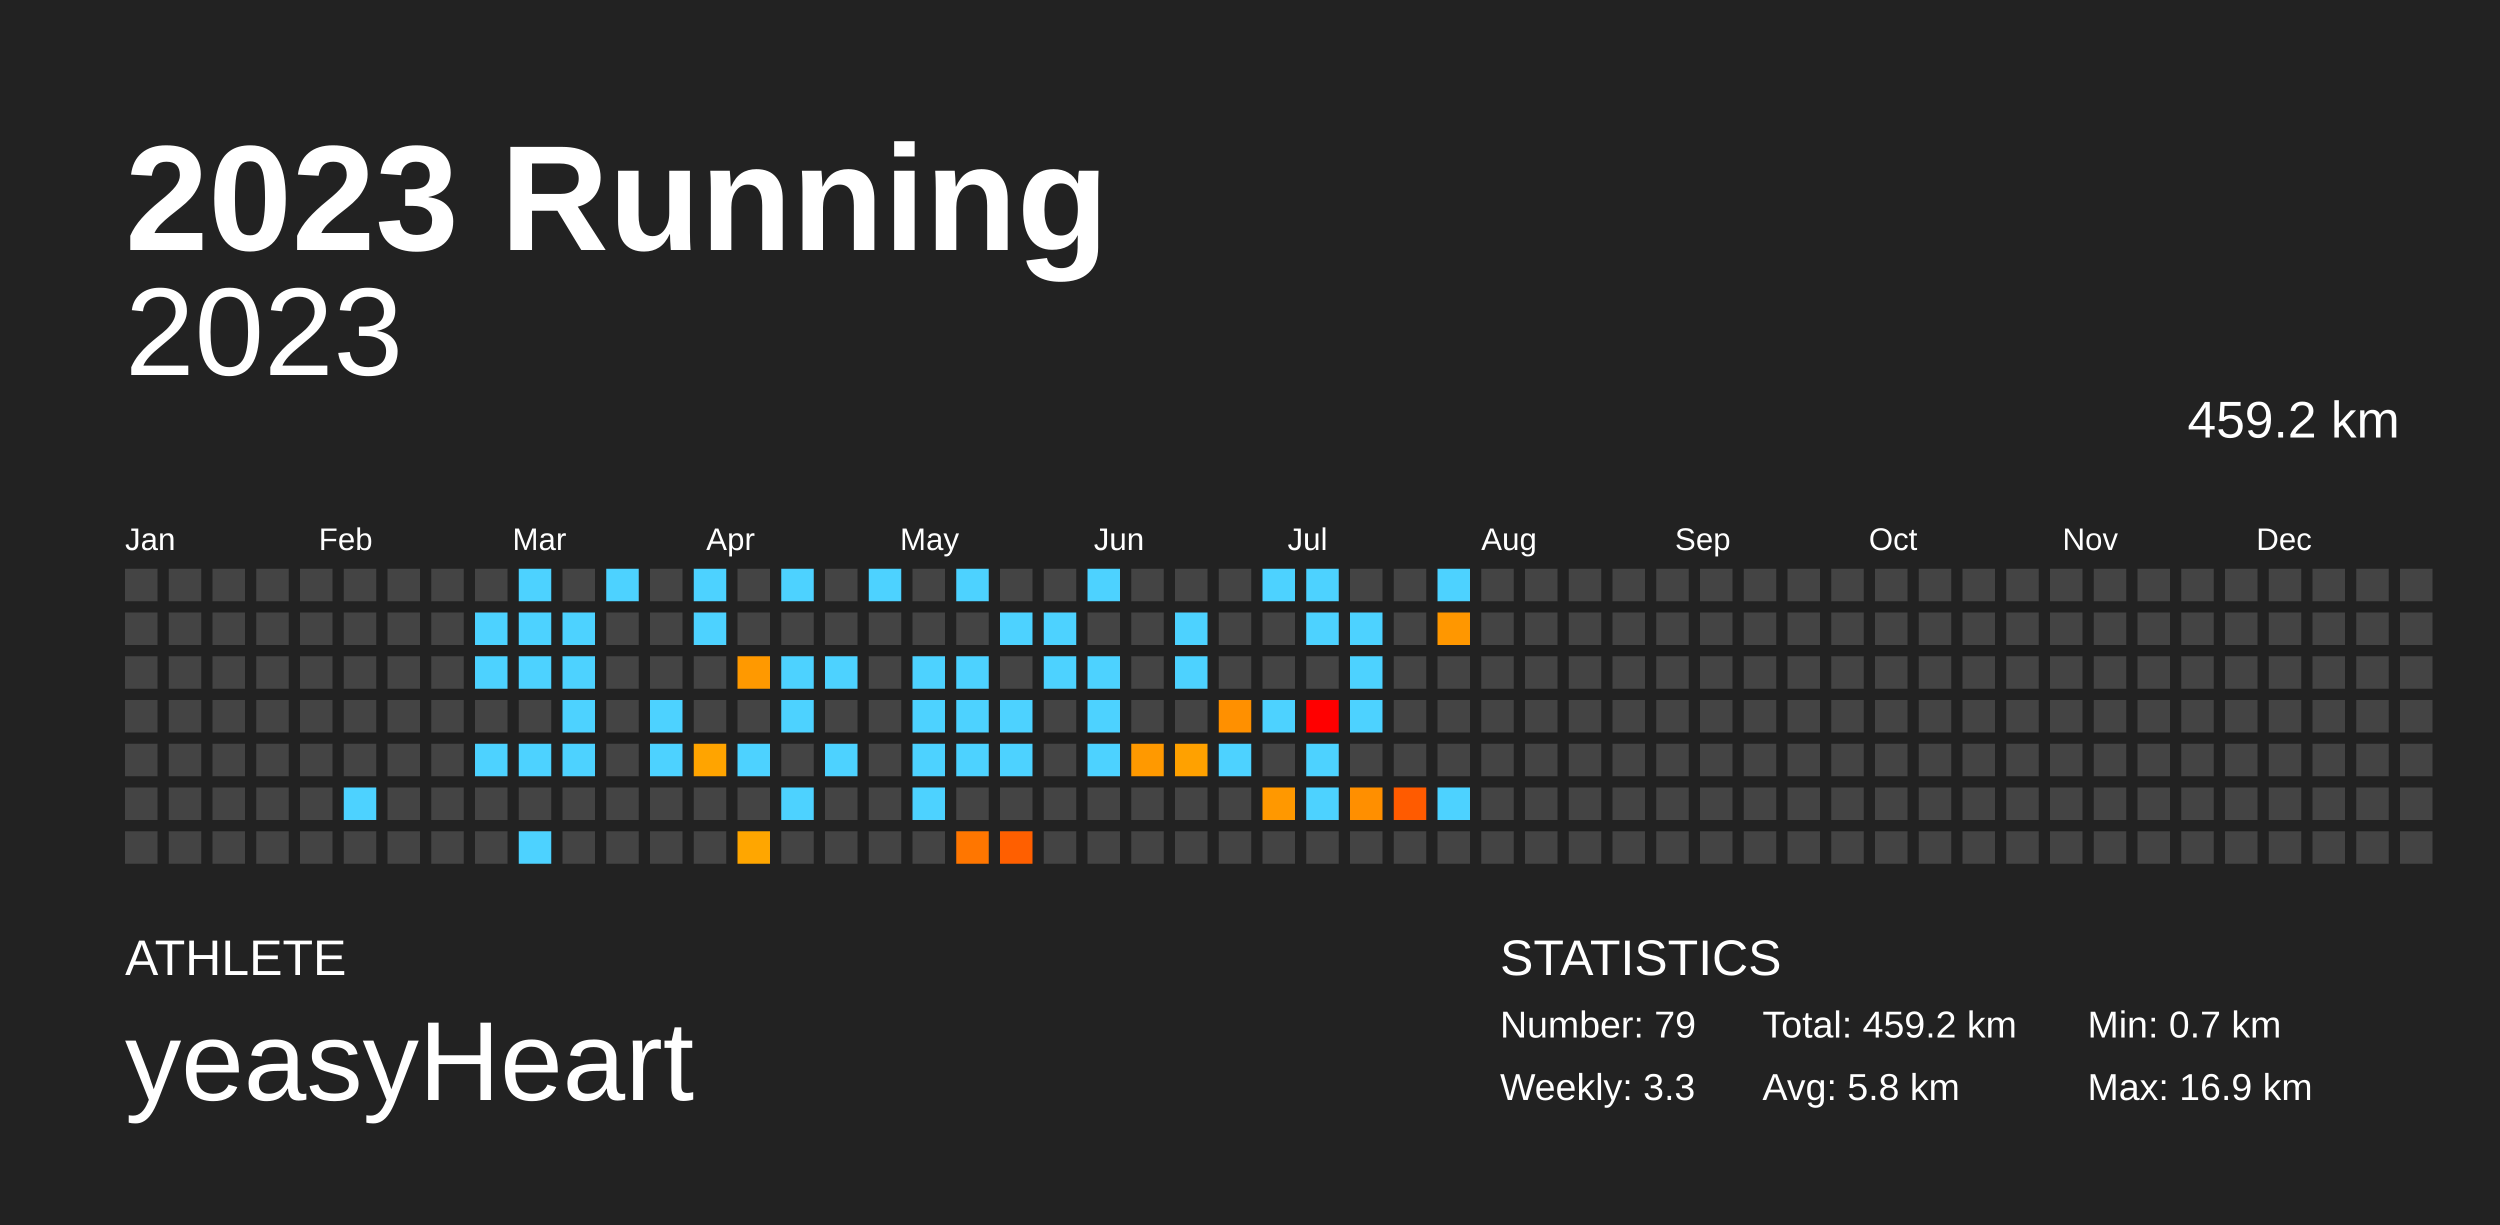
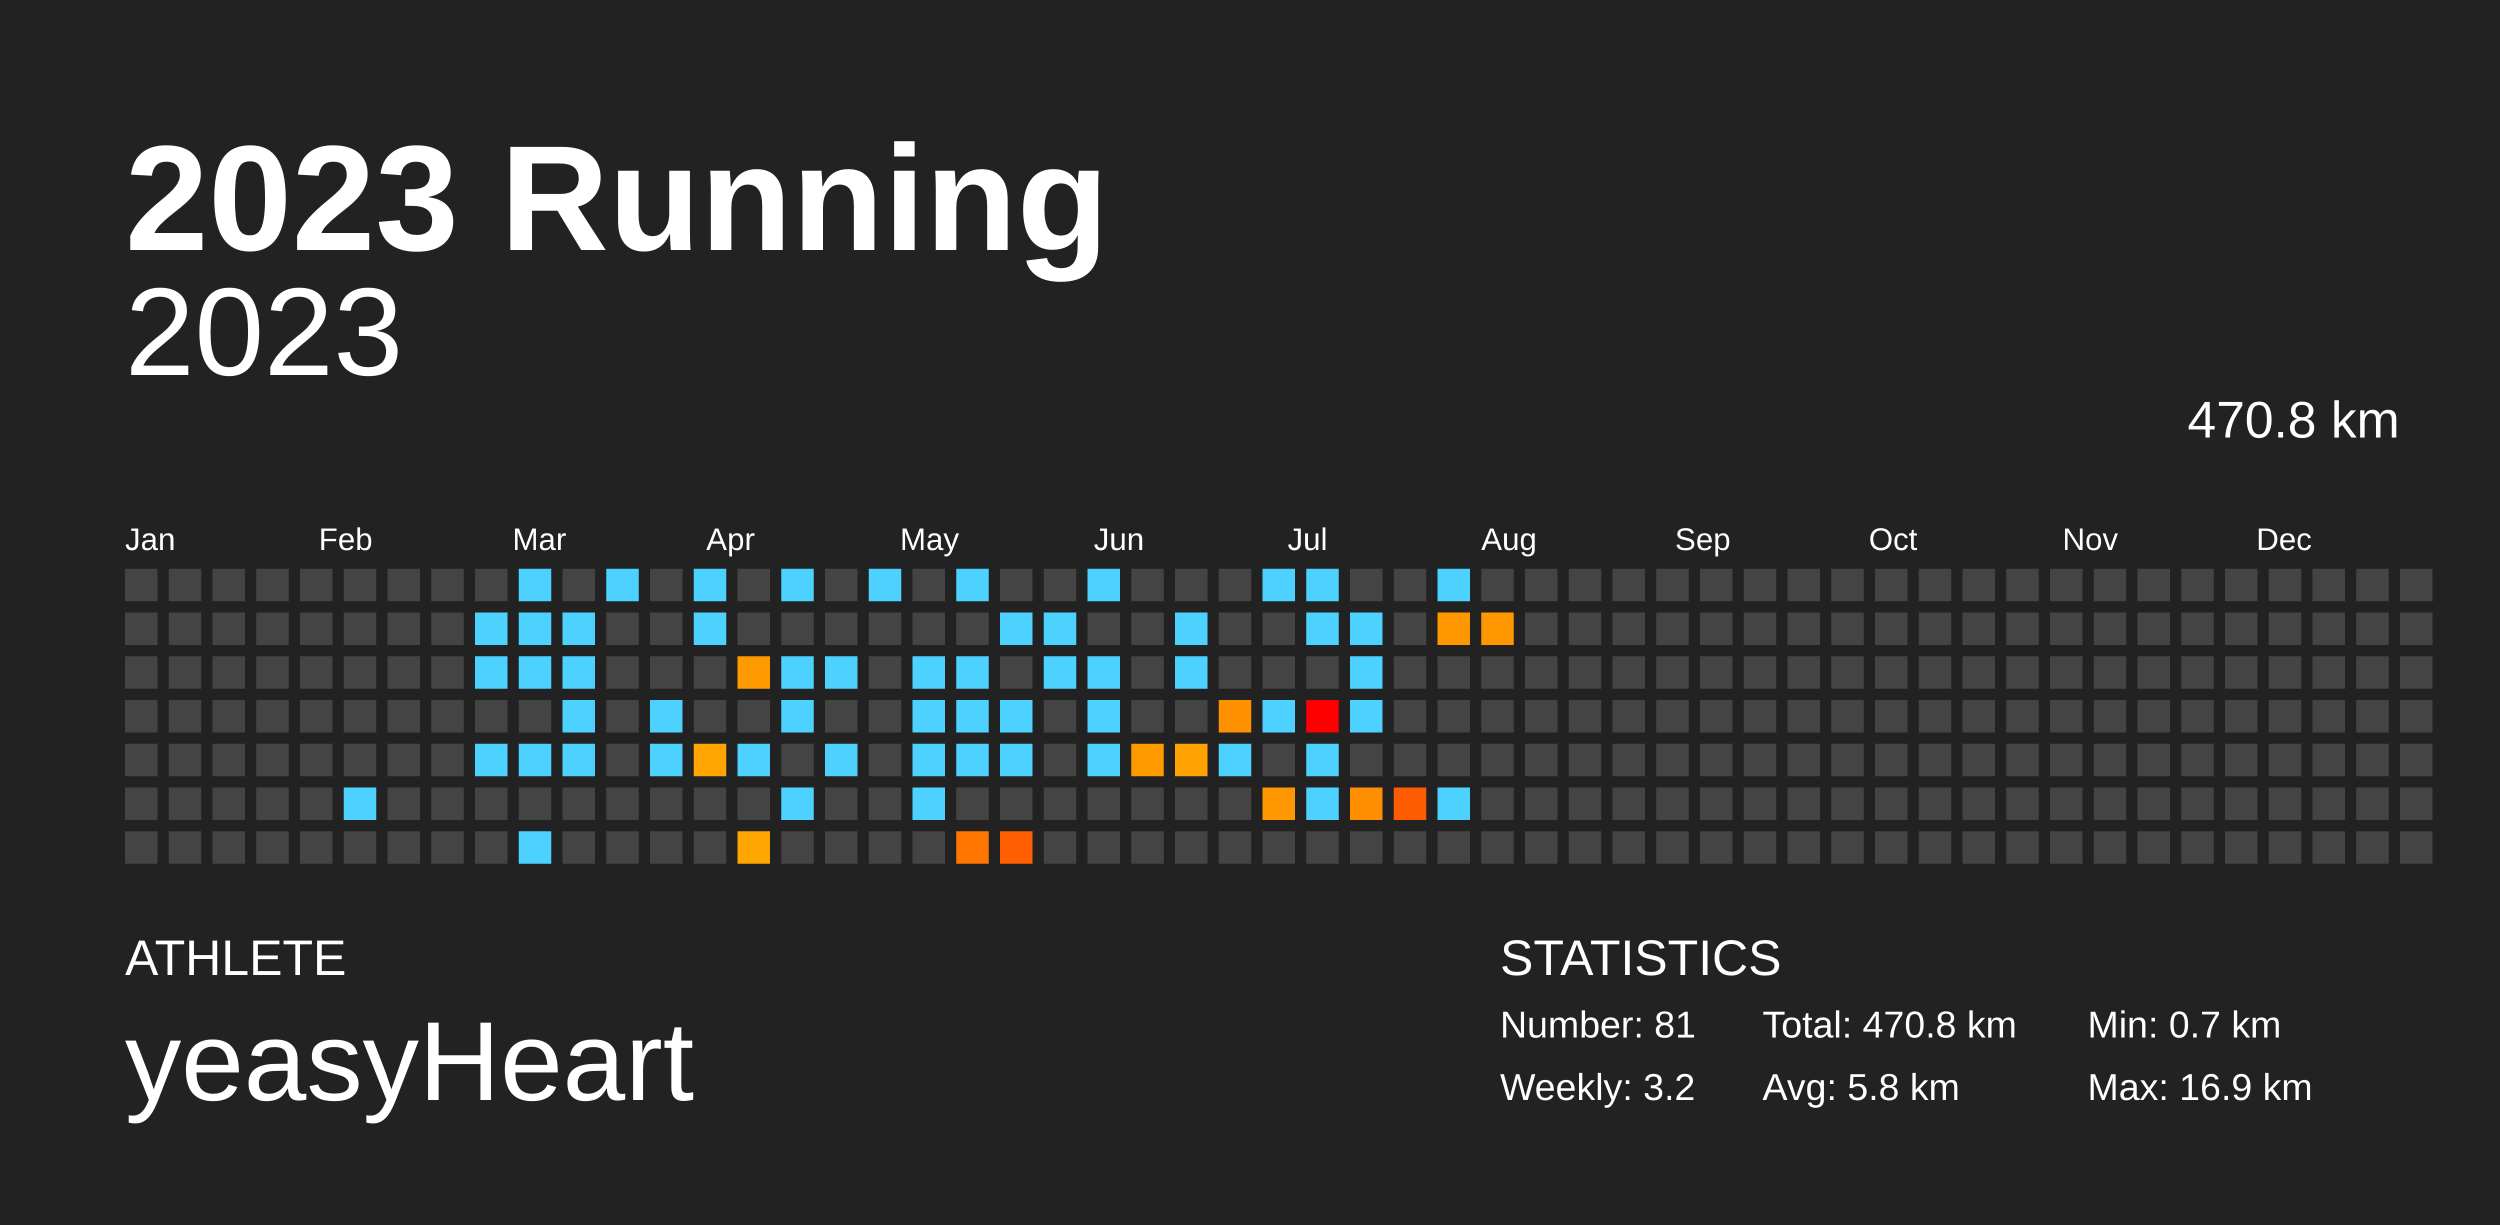
<svg xmlns="http://www.w3.org/2000/svg" baseProfile="full" height="98mm" version="1.1" viewBox="0,0,200,98" width="200mm">
  <defs />
  <rect fill="#222222" height="98" width="200" x="0" y="0" />
  <text fill="#FFFFFF" style="font-size:12px; font-family:Arial; font-weight:bold;" x="10" y="20">2023 Running</text>
  <text fill="#FFFFFF" style="font-size:4px; font-family:Arial" x="10" y="78">ATHLETE</text>
  <text fill="#FFFFFF" style="font-size:9px; font-family:Arial" x="10" y="88">yeasyHeart</text>
  <text fill="#FFFFFF" style="font-size:4px; font-family:Arial" x="120" y="78">STATISTICS</text>
-   <text fill="#FFFFFF" style="font-size:3px; font-family:Arial" x="120" y="83">Number: 79</text>
-   <text fill="#FFFFFF" style="font-size:3px; font-family:Arial" x="120" y="88">Weekly: 3.3</text>
-   <text fill="#FFFFFF" style="font-size:3px; font-family:Arial" x="141" y="83">Total: 459.2 km</text>
+   <text fill="#FFFFFF" style="font-size:3px; font-family:Arial" x="120" y="83">Number: 81</text>
+   <text fill="#FFFFFF" style="font-size:3px; font-family:Arial" x="120" y="88">Weekly: 3.2</text>
+   <text fill="#FFFFFF" style="font-size:3px; font-family:Arial" x="141" y="83">Total: 470.8 km</text>
  <text fill="#FFFFFF" style="font-size:3px; font-family:Arial" x="141" y="88">Avg: 5.8 km</text>
  <text fill="#FFFFFF" style="font-size:3px; font-family:Arial" x="167" y="83">Min: 0.7 km</text>
  <text fill="#FFFFFF" style="font-size:3px; font-family:Arial" x="167" y="88">Max: 16.9 km</text>
  <text alignment-baseline="hanging" fill="#FFFFFF" style="font-size:10.0px; font-family:Arial;" x="10" y="30">2023</text>
-   <text alignment-baseline="hanging" fill="#FFFFFF" style="font-size:4.125px; font-family:Arial;" x="175" y="35">459.2 km</text>
+   <text alignment-baseline="hanging" fill="#FFFFFF" style="font-size:4.125px; font-family:Arial;" x="175" y="35">470.8 km</text>
  <text fill="#FFFFFF" style="font-size:2.5px; font-family:Arial" x="10.0" y="44">Jan</text>
  <text fill="#FFFFFF" style="font-size:2.5px; font-family:Arial" x="25.5" y="44">Feb</text>
  <text fill="#FFFFFF" style="font-size:2.5px; font-family:Arial" x="41.0" y="44">Mar</text>
  <text fill="#FFFFFF" style="font-size:2.5px; font-family:Arial" x="56.5" y="44">Apr</text>
  <text fill="#FFFFFF" style="font-size:2.5px; font-family:Arial" x="72.0" y="44">May</text>
  <text fill="#FFFFFF" style="font-size:2.5px; font-family:Arial" x="87.5" y="44">Jun</text>
  <text fill="#FFFFFF" style="font-size:2.5px; font-family:Arial" x="103.0" y="44">Jul</text>
  <text fill="#FFFFFF" style="font-size:2.5px; font-family:Arial" x="118.5" y="44">Aug</text>
  <text fill="#FFFFFF" style="font-size:2.5px; font-family:Arial" x="134.0" y="44">Sep</text>
  <text fill="#FFFFFF" style="font-size:2.5px; font-family:Arial" x="149.5" y="44">Oct</text>
  <text fill="#FFFFFF" style="font-size:2.5px; font-family:Arial" x="165.0" y="44">Nov</text>
  <text fill="#FFFFFF" style="font-size:2.5px; font-family:Arial" x="180.5" y="44">Dec</text>
  <rect fill="#444444" height="2.6" width="2.6" x="10.0" y="45.5" />
  <rect fill="#444444" height="2.6" width="2.6" x="10.0" y="49.0" />
  <rect fill="#444444" height="2.6" width="2.6" x="10.0" y="52.5" />
  <rect fill="#444444" height="2.6" width="2.6" x="10.0" y="56.0" />
  <rect fill="#444444" height="2.6" width="2.6" x="10.0" y="59.5" />
  <rect fill="#444444" height="2.6" width="2.6" x="10.0" y="63.0" />
  <rect fill="#444444" height="2.6" width="2.6" x="10.0" y="66.5" />
  <rect fill="#444444" height="2.6" width="2.6" x="13.5" y="45.5" />
  <rect fill="#444444" height="2.6" width="2.6" x="13.5" y="49.0" />
  <rect fill="#444444" height="2.6" width="2.6" x="13.5" y="52.5" />
  <rect fill="#444444" height="2.6" width="2.6" x="13.5" y="56.0" />
  <rect fill="#444444" height="2.6" width="2.6" x="13.5" y="59.5" />
  <rect fill="#444444" height="2.6" width="2.6" x="13.5" y="63.0" />
  <rect fill="#444444" height="2.6" width="2.6" x="13.5" y="66.5" />
  <rect fill="#444444" height="2.6" width="2.6" x="17.0" y="45.5" />
  <rect fill="#444444" height="2.6" width="2.6" x="17.0" y="49.0" />
  <rect fill="#444444" height="2.6" width="2.6" x="17.0" y="52.5" />
  <rect fill="#444444" height="2.6" width="2.6" x="17.0" y="56.0" />
  <rect fill="#444444" height="2.6" width="2.6" x="17.0" y="59.5" />
  <rect fill="#444444" height="2.6" width="2.6" x="17.0" y="63.0" />
  <rect fill="#444444" height="2.6" width="2.6" x="17.0" y="66.5" />
  <rect fill="#444444" height="2.6" width="2.6" x="20.5" y="45.5" />
  <rect fill="#444444" height="2.6" width="2.6" x="20.5" y="49.0" />
  <rect fill="#444444" height="2.6" width="2.6" x="20.5" y="52.5" />
  <rect fill="#444444" height="2.6" width="2.6" x="20.5" y="56.0" />
  <rect fill="#444444" height="2.6" width="2.6" x="20.5" y="59.5" />
  <rect fill="#444444" height="2.6" width="2.6" x="20.5" y="63.0" />
  <rect fill="#444444" height="2.6" width="2.6" x="20.5" y="66.5" />
  <rect fill="#444444" height="2.6" width="2.6" x="24.0" y="45.5" />
  <rect fill="#444444" height="2.6" width="2.6" x="24.0" y="49.0" />
  <rect fill="#444444" height="2.6" width="2.6" x="24.0" y="52.5" />
  <rect fill="#444444" height="2.6" width="2.6" x="24.0" y="56.0" />
  <rect fill="#444444" height="2.6" width="2.6" x="24.0" y="59.5" />
  <rect fill="#444444" height="2.6" width="2.6" x="24.0" y="63.0" />
  <rect fill="#444444" height="2.6" width="2.6" x="24.0" y="66.5" />
  <rect fill="#444444" height="2.6" width="2.6" x="27.5" y="45.5" />
  <rect fill="#444444" height="2.6" width="2.6" x="27.5" y="49.0" />
  <rect fill="#444444" height="2.6" width="2.6" x="27.5" y="52.5" />
  <rect fill="#444444" height="2.6" width="2.6" x="27.5" y="56.0" />
  <rect fill="#444444" height="2.6" width="2.6" x="27.5" y="59.5" />
  <rect fill="#4dd2ff" height="2.6" width="2.6" x="27.5" y="63.0" />
  <rect fill="#444444" height="2.6" width="2.6" x="27.5" y="66.5" />
  <rect fill="#444444" height="2.6" width="2.6" x="31.0" y="45.5" />
  <rect fill="#444444" height="2.6" width="2.6" x="31.0" y="49.0" />
  <rect fill="#444444" height="2.6" width="2.6" x="31.0" y="52.5" />
  <rect fill="#444444" height="2.6" width="2.6" x="31.0" y="56.0" />
  <rect fill="#444444" height="2.6" width="2.6" x="31.0" y="59.5" />
  <rect fill="#444444" height="2.6" width="2.6" x="31.0" y="63.0" />
  <rect fill="#444444" height="2.6" width="2.6" x="31.0" y="66.5" />
  <rect fill="#444444" height="2.6" width="2.6" x="34.5" y="45.5" />
  <rect fill="#444444" height="2.6" width="2.6" x="34.5" y="49.0" />
  <rect fill="#444444" height="2.6" width="2.6" x="34.5" y="52.5" />
  <rect fill="#444444" height="2.6" width="2.6" x="34.5" y="56.0" />
  <rect fill="#444444" height="2.6" width="2.6" x="34.5" y="59.5" />
  <rect fill="#444444" height="2.6" width="2.6" x="34.5" y="63.0" />
  <rect fill="#444444" height="2.6" width="2.6" x="34.5" y="66.5" />
  <rect fill="#444444" height="2.6" width="2.6" x="38.0" y="45.5" />
  <rect fill="#4dd2ff" height="2.6" width="2.6" x="38.0" y="49.0" />
  <rect fill="#4dd2ff" height="2.6" width="2.6" x="38.0" y="52.5" />
  <rect fill="#444444" height="2.6" width="2.6" x="38.0" y="56.0" />
  <rect fill="#4dd2ff" height="2.6" width="2.6" x="38.0" y="59.5" />
  <rect fill="#444444" height="2.6" width="2.6" x="38.0" y="63.0" />
  <rect fill="#444444" height="2.6" width="2.6" x="38.0" y="66.5" />
  <rect fill="#4dd2ff" height="2.6" width="2.6" x="41.5" y="45.5" />
  <rect fill="#4dd2ff" height="2.6" width="2.6" x="41.5" y="49.0" />
  <rect fill="#4dd2ff" height="2.6" width="2.6" x="41.5" y="52.5" />
  <rect fill="#444444" height="2.6" width="2.6" x="41.5" y="56.0" />
  <rect fill="#4dd2ff" height="2.6" width="2.6" x="41.5" y="59.5" />
  <rect fill="#444444" height="2.6" width="2.6" x="41.5" y="63.0" />
  <rect fill="#4dd2ff" height="2.6" width="2.6" x="41.5" y="66.5" />
  <rect fill="#444444" height="2.6" width="2.6" x="45.0" y="45.5" />
  <rect fill="#4dd2ff" height="2.6" width="2.6" x="45.0" y="49.0" />
  <rect fill="#4dd2ff" height="2.6" width="2.6" x="45.0" y="52.5" />
  <rect fill="#4dd2ff" height="2.6" width="2.6" x="45.0" y="56.0" />
  <rect fill="#4dd2ff" height="2.6" width="2.6" x="45.0" y="59.5" />
  <rect fill="#444444" height="2.6" width="2.6" x="45.0" y="63.0" />
  <rect fill="#444444" height="2.6" width="2.6" x="45.0" y="66.5" />
  <rect fill="#4dd2ff" height="2.6" width="2.6" x="48.5" y="45.5" />
  <rect fill="#444444" height="2.6" width="2.6" x="48.5" y="49.0" />
  <rect fill="#444444" height="2.6" width="2.6" x="48.5" y="52.5" />
  <rect fill="#444444" height="2.6" width="2.6" x="48.5" y="56.0" />
  <rect fill="#444444" height="2.6" width="2.6" x="48.5" y="59.5" />
  <rect fill="#444444" height="2.6" width="2.6" x="48.5" y="63.0" />
  <rect fill="#444444" height="2.6" width="2.6" x="48.5" y="66.5" />
  <rect fill="#444444" height="2.6" width="2.6" x="52.0" y="45.5" />
  <rect fill="#444444" height="2.6" width="2.6" x="52.0" y="49.0" />
  <rect fill="#444444" height="2.6" width="2.6" x="52.0" y="52.5" />
  <rect fill="#4dd2ff" height="2.6" width="2.6" x="52.0" y="56.0" />
  <rect fill="#4dd2ff" height="2.6" width="2.6" x="52.0" y="59.5" />
  <rect fill="#444444" height="2.6" width="2.6" x="52.0" y="63.0" />
  <rect fill="#444444" height="2.6" width="2.6" x="52.0" y="66.5" />
  <rect fill="#4dd2ff" height="2.6" width="2.6" x="55.5" y="45.5" />
  <rect fill="#4dd2ff" height="2.6" width="2.6" x="55.5" y="49.0" />
  <rect fill="#444444" height="2.6" width="2.6" x="55.5" y="52.5" />
  <rect fill="#444444" height="2.6" width="2.6" x="55.5" y="56.0" />
  <rect fill="#ffa400" height="2.6" width="2.6" x="55.5" y="59.5" />
  <rect fill="#444444" height="2.6" width="2.6" x="55.5" y="63.0" />
  <rect fill="#444444" height="2.6" width="2.6" x="55.5" y="66.5" />
  <rect fill="#444444" height="2.6" width="2.6" x="59.0" y="45.5" />
  <rect fill="#444444" height="2.6" width="2.6" x="59.0" y="49.0" />
  <rect fill="#ff9900" height="2.6" width="2.6" x="59.0" y="52.5" />
  <rect fill="#444444" height="2.6" width="2.6" x="59.0" y="56.0" />
  <rect fill="#4dd2ff" height="2.6" width="2.6" x="59.0" y="59.5" />
  <rect fill="#444444" height="2.6" width="2.6" x="59.0" y="63.0" />
  <rect fill="#ffa600" height="2.6" width="2.6" x="59.0" y="66.5" />
  <rect fill="#4dd2ff" height="2.6" width="2.6" x="62.5" y="45.5" />
  <rect fill="#444444" height="2.6" width="2.6" x="62.5" y="49.0" />
  <rect fill="#4dd2ff" height="2.6" width="2.6" x="62.5" y="52.5" />
  <rect fill="#4dd2ff" height="2.6" width="2.6" x="62.5" y="56.0" />
  <rect fill="#444444" height="2.6" width="2.6" x="62.5" y="59.5" />
  <rect fill="#4dd2ff" height="2.6" width="2.6" x="62.5" y="63.0" />
  <rect fill="#444444" height="2.6" width="2.6" x="62.5" y="66.5" />
  <rect fill="#444444" height="2.6" width="2.6" x="66.0" y="45.5" />
  <rect fill="#444444" height="2.6" width="2.6" x="66.0" y="49.0" />
  <rect fill="#4dd2ff" height="2.6" width="2.6" x="66.0" y="52.5" />
  <rect fill="#444444" height="2.6" width="2.6" x="66.0" y="56.0" />
  <rect fill="#4dd2ff" height="2.6" width="2.6" x="66.0" y="59.5" />
  <rect fill="#444444" height="2.6" width="2.6" x="66.0" y="63.0" />
  <rect fill="#444444" height="2.6" width="2.6" x="66.0" y="66.5" />
  <rect fill="#4dd2ff" height="2.6" width="2.6" x="69.5" y="45.5" />
  <rect fill="#444444" height="2.6" width="2.6" x="69.5" y="49.0" />
  <rect fill="#444444" height="2.6" width="2.6" x="69.5" y="52.5" />
  <rect fill="#444444" height="2.6" width="2.6" x="69.5" y="56.0" />
  <rect fill="#444444" height="2.6" width="2.6" x="69.5" y="59.5" />
  <rect fill="#444444" height="2.6" width="2.6" x="69.5" y="63.0" />
  <rect fill="#444444" height="2.6" width="2.6" x="69.5" y="66.5" />
  <rect fill="#444444" height="2.6" width="2.6" x="73.0" y="45.5" />
  <rect fill="#444444" height="2.6" width="2.6" x="73.0" y="49.0" />
  <rect fill="#4dd2ff" height="2.6" width="2.6" x="73.0" y="52.5" />
  <rect fill="#4dd2ff" height="2.6" width="2.6" x="73.0" y="56.0" />
  <rect fill="#4dd2ff" height="2.6" width="2.6" x="73.0" y="59.5" />
  <rect fill="#4dd2ff" height="2.6" width="2.6" x="73.0" y="63.0" />
  <rect fill="#444444" height="2.6" width="2.6" x="73.0" y="66.5" />
  <rect fill="#4dd2ff" height="2.6" width="2.6" x="76.5" y="45.5" />
  <rect fill="#444444" height="2.6" width="2.6" x="76.5" y="49.0" />
  <rect fill="#4dd2ff" height="2.6" width="2.6" x="76.5" y="52.5" />
  <rect fill="#4dd2ff" height="2.6" width="2.6" x="76.5" y="56.0" />
  <rect fill="#4dd2ff" height="2.6" width="2.6" x="76.5" y="59.5" />
  <rect fill="#444444" height="2.6" width="2.6" x="76.5" y="63.0" />
  <rect fill="#ff7600" height="2.6" width="2.6" x="76.5" y="66.5" />
  <rect fill="#444444" height="2.6" width="2.6" x="80.0" y="45.5" />
  <rect fill="#4dd2ff" height="2.6" width="2.6" x="80.0" y="49.0" />
  <rect fill="#444444" height="2.6" width="2.6" x="80.0" y="52.5" />
  <rect fill="#4dd2ff" height="2.6" width="2.6" x="80.0" y="56.0" />
  <rect fill="#4dd2ff" height="2.6" width="2.6" x="80.0" y="59.5" />
  <rect fill="#444444" height="2.6" width="2.6" x="80.0" y="63.0" />
  <rect fill="#ff5f00" height="2.6" width="2.6" x="80.0" y="66.5" />
  <rect fill="#444444" height="2.6" width="2.6" x="83.5" y="45.5" />
  <rect fill="#4dd2ff" height="2.6" width="2.6" x="83.5" y="49.0" />
  <rect fill="#4dd2ff" height="2.6" width="2.6" x="83.5" y="52.5" />
  <rect fill="#444444" height="2.6" width="2.6" x="83.5" y="56.0" />
  <rect fill="#444444" height="2.6" width="2.6" x="83.5" y="59.5" />
  <rect fill="#444444" height="2.6" width="2.6" x="83.5" y="63.0" />
  <rect fill="#444444" height="2.6" width="2.6" x="83.5" y="66.5" />
  <rect fill="#4dd2ff" height="2.6" width="2.6" x="87.0" y="45.5" />
  <rect fill="#444444" height="2.6" width="2.6" x="87.0" y="49.0" />
  <rect fill="#4dd2ff" height="2.6" width="2.6" x="87.0" y="52.5" />
  <rect fill="#4dd2ff" height="2.6" width="2.6" x="87.0" y="56.0" />
  <rect fill="#4dd2ff" height="2.6" width="2.6" x="87.0" y="59.5" />
  <rect fill="#444444" height="2.6" width="2.6" x="87.0" y="63.0" />
  <rect fill="#444444" height="2.6" width="2.6" x="87.0" y="66.5" />
  <rect fill="#444444" height="2.6" width="2.6" x="90.5" y="45.5" />
  <rect fill="#444444" height="2.6" width="2.6" x="90.5" y="49.0" />
  <rect fill="#444444" height="2.6" width="2.6" x="90.5" y="52.5" />
  <rect fill="#444444" height="2.6" width="2.6" x="90.5" y="56.0" />
  <rect fill="#ff9900" height="2.6" width="2.6" x="90.5" y="59.5" />
  <rect fill="#444444" height="2.6" width="2.6" x="90.5" y="63.0" />
  <rect fill="#444444" height="2.6" width="2.6" x="90.5" y="66.5" />
  <rect fill="#444444" height="2.6" width="2.6" x="94.0" y="45.5" />
  <rect fill="#4dd2ff" height="2.6" width="2.6" x="94.0" y="49.0" />
  <rect fill="#4dd2ff" height="2.6" width="2.6" x="94.0" y="52.5" />
  <rect fill="#444444" height="2.6" width="2.6" x="94.0" y="56.0" />
  <rect fill="#ffa100" height="2.6" width="2.6" x="94.0" y="59.5" />
  <rect fill="#444444" height="2.6" width="2.6" x="94.0" y="63.0" />
  <rect fill="#444444" height="2.6" width="2.6" x="94.0" y="66.5" />
  <rect fill="#444444" height="2.6" width="2.6" x="97.5" y="45.5" />
  <rect fill="#444444" height="2.6" width="2.6" x="97.5" y="49.0" />
  <rect fill="#444444" height="2.6" width="2.6" x="97.5" y="52.5" />
  <rect fill="#ff9000" height="2.6" width="2.6" x="97.5" y="56.0" />
  <rect fill="#4dd2ff" height="2.6" width="2.6" x="97.5" y="59.5" />
  <rect fill="#444444" height="2.6" width="2.6" x="97.5" y="63.0" />
  <rect fill="#444444" height="2.6" width="2.6" x="97.5" y="66.5" />
  <rect fill="#4dd2ff" height="2.6" width="2.6" x="101.0" y="45.5" />
  <rect fill="#444444" height="2.6" width="2.6" x="101.0" y="49.0" />
  <rect fill="#444444" height="2.6" width="2.6" x="101.0" y="52.5" />
  <rect fill="#4dd2ff" height="2.6" width="2.6" x="101.0" y="56.0" />
  <rect fill="#444444" height="2.6" width="2.6" x="101.0" y="59.5" />
  <rect fill="#ff9800" height="2.6" width="2.6" x="101.0" y="63.0" />
  <rect fill="#444444" height="2.6" width="2.6" x="101.0" y="66.5" />
  <rect fill="#4dd2ff" height="2.6" width="2.6" x="104.5" y="45.5" />
  <rect fill="#4dd2ff" height="2.6" width="2.6" x="104.5" y="49.0" />
  <rect fill="#444444" height="2.6" width="2.6" x="104.5" y="52.5" />
  <rect fill="red" height="2.6" width="2.6" x="104.5" y="56.0" />
  <rect fill="#4dd2ff" height="2.6" width="2.6" x="104.5" y="59.5" />
  <rect fill="#4dd2ff" height="2.6" width="2.6" x="104.5" y="63.0" />
  <rect fill="#444444" height="2.6" width="2.6" x="104.5" y="66.5" />
  <rect fill="#444444" height="2.6" width="2.6" x="108.0" y="45.5" />
  <rect fill="#4dd2ff" height="2.6" width="2.6" x="108.0" y="49.0" />
  <rect fill="#4dd2ff" height="2.6" width="2.6" x="108.0" y="52.5" />
  <rect fill="#4dd2ff" height="2.6" width="2.6" x="108.0" y="56.0" />
  <rect fill="#444444" height="2.6" width="2.6" x="108.0" y="59.5" />
  <rect fill="#ff8f00" height="2.6" width="2.6" x="108.0" y="63.0" />
  <rect fill="#444444" height="2.6" width="2.6" x="108.0" y="66.5" />
  <rect fill="#444444" height="2.6" width="2.6" x="111.5" y="45.5" />
  <rect fill="#444444" height="2.6" width="2.6" x="111.5" y="49.0" />
  <rect fill="#444444" height="2.6" width="2.6" x="111.5" y="52.5" />
  <rect fill="#444444" height="2.6" width="2.6" x="111.5" y="56.0" />
  <rect fill="#444444" height="2.6" width="2.6" x="111.5" y="59.5" />
  <rect fill="#ff5b00" height="2.6" width="2.6" x="111.5" y="63.0" />
  <rect fill="#444444" height="2.6" width="2.6" x="111.5" y="66.5" />
  <rect fill="#4dd2ff" height="2.6" width="2.6" x="115.0" y="45.5" />
  <rect fill="#ff9700" height="2.6" width="2.6" x="115.0" y="49.0" />
  <rect fill="#444444" height="2.6" width="2.6" x="115.0" y="52.5" />
  <rect fill="#444444" height="2.6" width="2.6" x="115.0" y="56.0" />
  <rect fill="#444444" height="2.6" width="2.6" x="115.0" y="59.5" />
  <rect fill="#4dd2ff" height="2.6" width="2.6" x="115.0" y="63.0" />
  <rect fill="#444444" height="2.6" width="2.6" x="115.0" y="66.5" />
  <rect fill="#444444" height="2.6" width="2.6" x="118.5" y="45.5" />
-   <rect fill="#444444" height="2.6" width="2.6" x="118.5" y="49.0" />
+   <rect fill="#ff9700" height="2.6" width="2.6" x="118.5" y="49.0" />
  <rect fill="#444444" height="2.6" width="2.6" x="118.5" y="52.5" />
  <rect fill="#444444" height="2.6" width="2.6" x="118.5" y="56.0" />
  <rect fill="#444444" height="2.6" width="2.6" x="118.5" y="59.5" />
  <rect fill="#444444" height="2.6" width="2.6" x="118.5" y="63.0" />
  <rect fill="#444444" height="2.6" width="2.6" x="118.5" y="66.5" />
  <rect fill="#444444" height="2.6" width="2.6" x="122.0" y="45.5" />
  <rect fill="#444444" height="2.6" width="2.6" x="122.0" y="49.0" />
  <rect fill="#444444" height="2.6" width="2.6" x="122.0" y="52.5" />
  <rect fill="#444444" height="2.6" width="2.6" x="122.0" y="56.0" />
  <rect fill="#444444" height="2.6" width="2.6" x="122.0" y="59.5" />
  <rect fill="#444444" height="2.6" width="2.6" x="122.0" y="63.0" />
  <rect fill="#444444" height="2.6" width="2.6" x="122.0" y="66.5" />
  <rect fill="#444444" height="2.6" width="2.6" x="125.5" y="45.5" />
  <rect fill="#444444" height="2.6" width="2.6" x="125.5" y="49.0" />
  <rect fill="#444444" height="2.6" width="2.6" x="125.5" y="52.5" />
  <rect fill="#444444" height="2.6" width="2.6" x="125.5" y="56.0" />
  <rect fill="#444444" height="2.6" width="2.6" x="125.5" y="59.5" />
  <rect fill="#444444" height="2.6" width="2.6" x="125.5" y="63.0" />
  <rect fill="#444444" height="2.6" width="2.6" x="125.5" y="66.5" />
  <rect fill="#444444" height="2.6" width="2.6" x="129.0" y="45.5" />
  <rect fill="#444444" height="2.6" width="2.6" x="129.0" y="49.0" />
  <rect fill="#444444" height="2.6" width="2.6" x="129.0" y="52.5" />
  <rect fill="#444444" height="2.6" width="2.6" x="129.0" y="56.0" />
  <rect fill="#444444" height="2.6" width="2.6" x="129.0" y="59.5" />
  <rect fill="#444444" height="2.6" width="2.6" x="129.0" y="63.0" />
  <rect fill="#444444" height="2.6" width="2.6" x="129.0" y="66.5" />
  <rect fill="#444444" height="2.6" width="2.6" x="132.5" y="45.5" />
  <rect fill="#444444" height="2.6" width="2.6" x="132.5" y="49.0" />
  <rect fill="#444444" height="2.6" width="2.6" x="132.5" y="52.5" />
  <rect fill="#444444" height="2.6" width="2.6" x="132.5" y="56.0" />
  <rect fill="#444444" height="2.6" width="2.6" x="132.5" y="59.5" />
  <rect fill="#444444" height="2.6" width="2.6" x="132.5" y="63.0" />
  <rect fill="#444444" height="2.6" width="2.6" x="132.5" y="66.5" />
  <rect fill="#444444" height="2.6" width="2.6" x="136.0" y="45.5" />
  <rect fill="#444444" height="2.6" width="2.6" x="136.0" y="49.0" />
  <rect fill="#444444" height="2.6" width="2.6" x="136.0" y="52.5" />
  <rect fill="#444444" height="2.6" width="2.6" x="136.0" y="56.0" />
  <rect fill="#444444" height="2.6" width="2.6" x="136.0" y="59.5" />
  <rect fill="#444444" height="2.6" width="2.6" x="136.0" y="63.0" />
  <rect fill="#444444" height="2.6" width="2.6" x="136.0" y="66.5" />
  <rect fill="#444444" height="2.6" width="2.6" x="139.5" y="45.5" />
  <rect fill="#444444" height="2.6" width="2.6" x="139.5" y="49.0" />
  <rect fill="#444444" height="2.6" width="2.6" x="139.5" y="52.5" />
  <rect fill="#444444" height="2.6" width="2.6" x="139.5" y="56.0" />
  <rect fill="#444444" height="2.6" width="2.6" x="139.5" y="59.5" />
  <rect fill="#444444" height="2.6" width="2.6" x="139.5" y="63.0" />
  <rect fill="#444444" height="2.6" width="2.6" x="139.5" y="66.5" />
  <rect fill="#444444" height="2.6" width="2.6" x="143.0" y="45.5" />
  <rect fill="#444444" height="2.6" width="2.6" x="143.0" y="49.0" />
  <rect fill="#444444" height="2.6" width="2.6" x="143.0" y="52.5" />
  <rect fill="#444444" height="2.6" width="2.6" x="143.0" y="56.0" />
  <rect fill="#444444" height="2.6" width="2.6" x="143.0" y="59.5" />
  <rect fill="#444444" height="2.6" width="2.6" x="143.0" y="63.0" />
  <rect fill="#444444" height="2.6" width="2.6" x="143.0" y="66.5" />
  <rect fill="#444444" height="2.6" width="2.6" x="146.5" y="45.5" />
  <rect fill="#444444" height="2.6" width="2.6" x="146.5" y="49.0" />
  <rect fill="#444444" height="2.6" width="2.6" x="146.5" y="52.5" />
  <rect fill="#444444" height="2.6" width="2.6" x="146.5" y="56.0" />
  <rect fill="#444444" height="2.6" width="2.6" x="146.5" y="59.5" />
  <rect fill="#444444" height="2.6" width="2.6" x="146.5" y="63.0" />
  <rect fill="#444444" height="2.6" width="2.6" x="146.5" y="66.5" />
  <rect fill="#444444" height="2.6" width="2.6" x="150.0" y="45.5" />
  <rect fill="#444444" height="2.6" width="2.6" x="150.0" y="49.0" />
  <rect fill="#444444" height="2.6" width="2.6" x="150.0" y="52.5" />
  <rect fill="#444444" height="2.6" width="2.6" x="150.0" y="56.0" />
  <rect fill="#444444" height="2.6" width="2.6" x="150.0" y="59.5" />
  <rect fill="#444444" height="2.6" width="2.6" x="150.0" y="63.0" />
  <rect fill="#444444" height="2.6" width="2.6" x="150.0" y="66.5" />
  <rect fill="#444444" height="2.6" width="2.6" x="153.5" y="45.5" />
  <rect fill="#444444" height="2.6" width="2.6" x="153.5" y="49.0" />
  <rect fill="#444444" height="2.6" width="2.6" x="153.5" y="52.5" />
  <rect fill="#444444" height="2.6" width="2.6" x="153.5" y="56.0" />
  <rect fill="#444444" height="2.6" width="2.6" x="153.5" y="59.5" />
  <rect fill="#444444" height="2.6" width="2.6" x="153.5" y="63.0" />
  <rect fill="#444444" height="2.6" width="2.6" x="153.5" y="66.5" />
  <rect fill="#444444" height="2.6" width="2.6" x="157.0" y="45.5" />
  <rect fill="#444444" height="2.6" width="2.6" x="157.0" y="49.0" />
  <rect fill="#444444" height="2.6" width="2.6" x="157.0" y="52.5" />
  <rect fill="#444444" height="2.6" width="2.6" x="157.0" y="56.0" />
  <rect fill="#444444" height="2.6" width="2.6" x="157.0" y="59.5" />
  <rect fill="#444444" height="2.6" width="2.6" x="157.0" y="63.0" />
  <rect fill="#444444" height="2.6" width="2.6" x="157.0" y="66.5" />
  <rect fill="#444444" height="2.6" width="2.6" x="160.5" y="45.5" />
  <rect fill="#444444" height="2.6" width="2.6" x="160.5" y="49.0" />
  <rect fill="#444444" height="2.6" width="2.6" x="160.5" y="52.5" />
  <rect fill="#444444" height="2.6" width="2.6" x="160.5" y="56.0" />
  <rect fill="#444444" height="2.6" width="2.6" x="160.5" y="59.5" />
  <rect fill="#444444" height="2.6" width="2.6" x="160.5" y="63.0" />
  <rect fill="#444444" height="2.6" width="2.6" x="160.5" y="66.5" />
  <rect fill="#444444" height="2.6" width="2.6" x="164.0" y="45.5" />
  <rect fill="#444444" height="2.6" width="2.6" x="164.0" y="49.0" />
  <rect fill="#444444" height="2.6" width="2.6" x="164.0" y="52.5" />
  <rect fill="#444444" height="2.6" width="2.6" x="164.0" y="56.0" />
  <rect fill="#444444" height="2.6" width="2.6" x="164.0" y="59.5" />
  <rect fill="#444444" height="2.6" width="2.6" x="164.0" y="63.0" />
  <rect fill="#444444" height="2.6" width="2.6" x="164.0" y="66.5" />
  <rect fill="#444444" height="2.6" width="2.6" x="167.5" y="45.5" />
  <rect fill="#444444" height="2.6" width="2.6" x="167.5" y="49.0" />
  <rect fill="#444444" height="2.6" width="2.6" x="167.5" y="52.5" />
  <rect fill="#444444" height="2.6" width="2.6" x="167.5" y="56.0" />
  <rect fill="#444444" height="2.6" width="2.6" x="167.5" y="59.5" />
  <rect fill="#444444" height="2.6" width="2.6" x="167.5" y="63.0" />
  <rect fill="#444444" height="2.6" width="2.6" x="167.5" y="66.5" />
  <rect fill="#444444" height="2.6" width="2.6" x="171.0" y="45.5" />
  <rect fill="#444444" height="2.6" width="2.6" x="171.0" y="49.0" />
  <rect fill="#444444" height="2.6" width="2.6" x="171.0" y="52.5" />
  <rect fill="#444444" height="2.6" width="2.6" x="171.0" y="56.0" />
  <rect fill="#444444" height="2.6" width="2.6" x="171.0" y="59.5" />
  <rect fill="#444444" height="2.6" width="2.6" x="171.0" y="63.0" />
  <rect fill="#444444" height="2.6" width="2.6" x="171.0" y="66.5" />
  <rect fill="#444444" height="2.6" width="2.6" x="174.5" y="45.5" />
  <rect fill="#444444" height="2.6" width="2.6" x="174.5" y="49.0" />
  <rect fill="#444444" height="2.6" width="2.6" x="174.5" y="52.5" />
  <rect fill="#444444" height="2.6" width="2.6" x="174.5" y="56.0" />
  <rect fill="#444444" height="2.6" width="2.6" x="174.5" y="59.5" />
  <rect fill="#444444" height="2.6" width="2.6" x="174.5" y="63.0" />
  <rect fill="#444444" height="2.6" width="2.6" x="174.5" y="66.5" />
  <rect fill="#444444" height="2.6" width="2.6" x="178.0" y="45.5" />
  <rect fill="#444444" height="2.6" width="2.6" x="178.0" y="49.0" />
  <rect fill="#444444" height="2.6" width="2.6" x="178.0" y="52.5" />
  <rect fill="#444444" height="2.6" width="2.6" x="178.0" y="56.0" />
  <rect fill="#444444" height="2.6" width="2.6" x="178.0" y="59.5" />
  <rect fill="#444444" height="2.6" width="2.6" x="178.0" y="63.0" />
  <rect fill="#444444" height="2.6" width="2.6" x="178.0" y="66.5" />
  <rect fill="#444444" height="2.6" width="2.6" x="181.5" y="45.5" />
  <rect fill="#444444" height="2.6" width="2.6" x="181.5" y="49.0" />
  <rect fill="#444444" height="2.6" width="2.6" x="181.5" y="52.5" />
  <rect fill="#444444" height="2.6" width="2.6" x="181.5" y="56.0" />
  <rect fill="#444444" height="2.6" width="2.6" x="181.5" y="59.5" />
  <rect fill="#444444" height="2.6" width="2.6" x="181.5" y="63.0" />
  <rect fill="#444444" height="2.6" width="2.6" x="181.5" y="66.5" />
  <rect fill="#444444" height="2.6" width="2.6" x="185.0" y="45.5" />
  <rect fill="#444444" height="2.6" width="2.6" x="185.0" y="49.0" />
  <rect fill="#444444" height="2.6" width="2.6" x="185.0" y="52.5" />
  <rect fill="#444444" height="2.6" width="2.6" x="185.0" y="56.0" />
  <rect fill="#444444" height="2.6" width="2.6" x="185.0" y="59.5" />
  <rect fill="#444444" height="2.6" width="2.6" x="185.0" y="63.0" />
  <rect fill="#444444" height="2.6" width="2.6" x="185.0" y="66.5" />
  <rect fill="#444444" height="2.6" width="2.6" x="188.5" y="45.5" />
  <rect fill="#444444" height="2.6" width="2.6" x="188.5" y="49.0" />
  <rect fill="#444444" height="2.6" width="2.6" x="188.5" y="52.5" />
  <rect fill="#444444" height="2.6" width="2.6" x="188.5" y="56.0" />
  <rect fill="#444444" height="2.6" width="2.6" x="188.5" y="59.5" />
  <rect fill="#444444" height="2.6" width="2.6" x="188.5" y="63.0" />
  <rect fill="#444444" height="2.6" width="2.6" x="188.5" y="66.5" />
  <rect fill="#444444" height="2.6" width="2.6" x="192.0" y="45.5" />
  <rect fill="#444444" height="2.6" width="2.6" x="192.0" y="49.0" />
  <rect fill="#444444" height="2.6" width="2.6" x="192.0" y="52.5" />
  <rect fill="#444444" height="2.6" width="2.6" x="192.0" y="56.0" />
  <rect fill="#444444" height="2.6" width="2.6" x="192.0" y="59.5" />
  <rect fill="#444444" height="2.6" width="2.6" x="192.0" y="63.0" />
  <rect fill="#444444" height="2.6" width="2.6" x="192.0" y="66.5" />
</svg>
